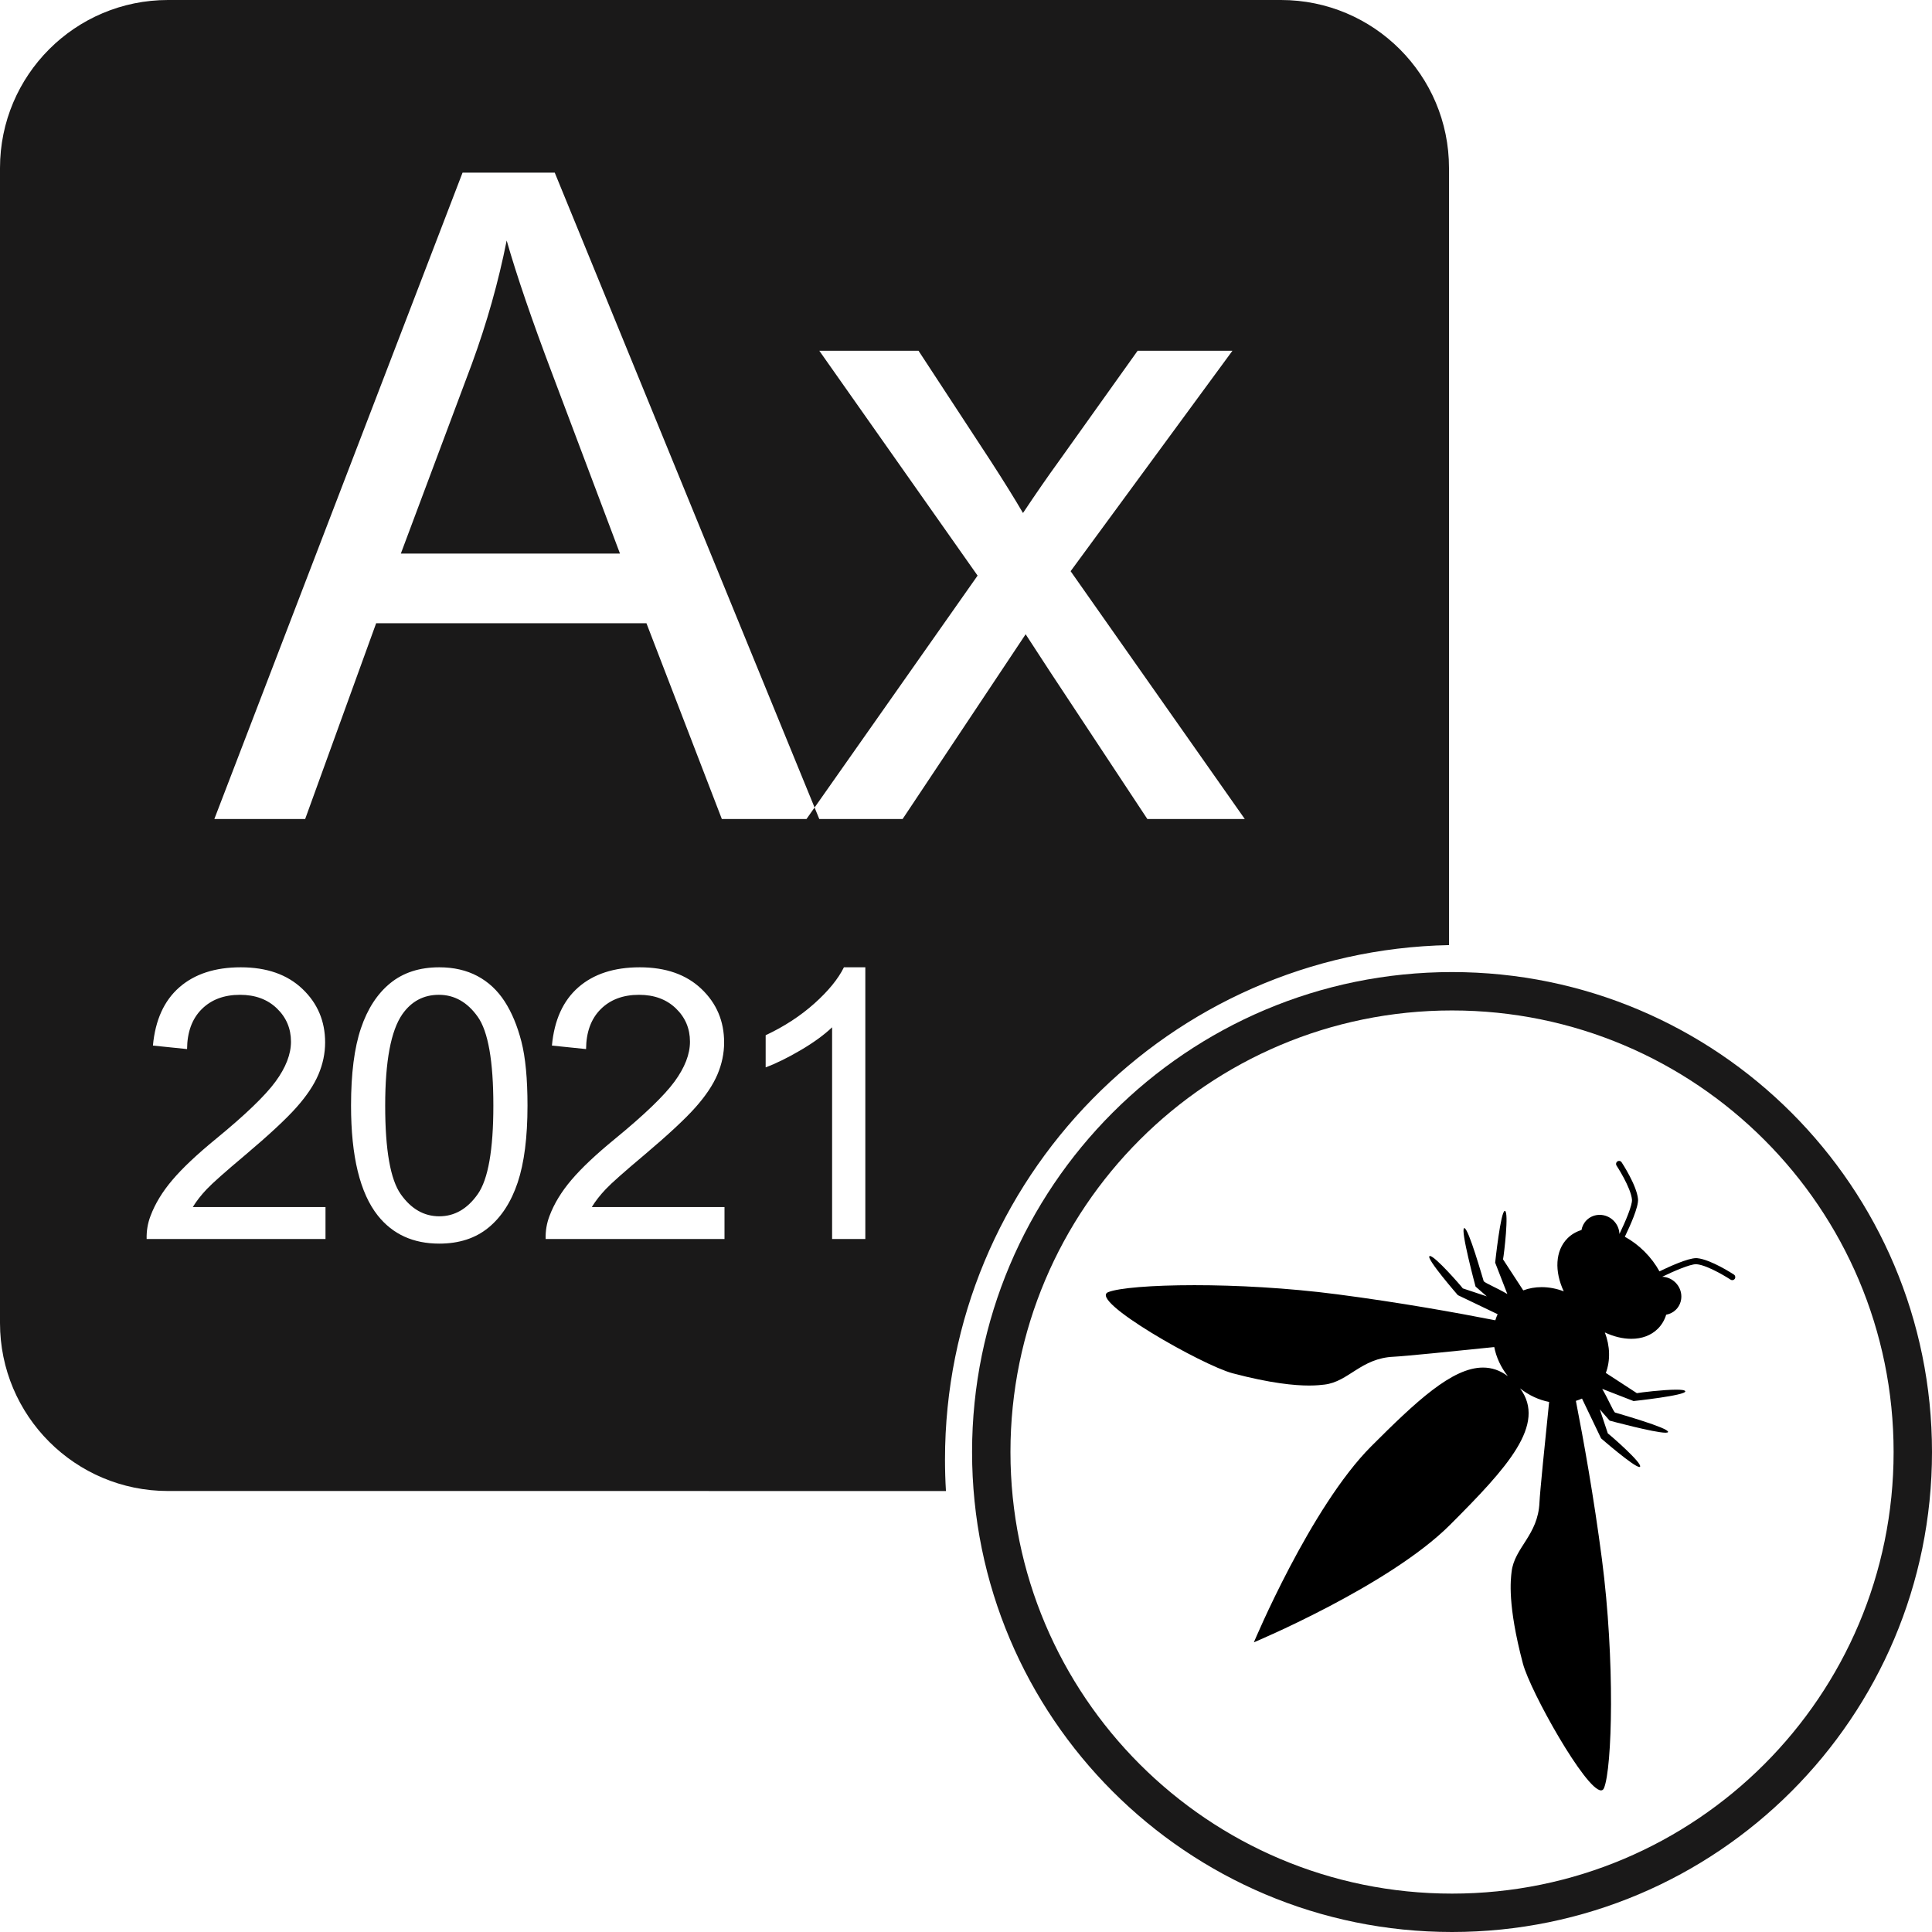
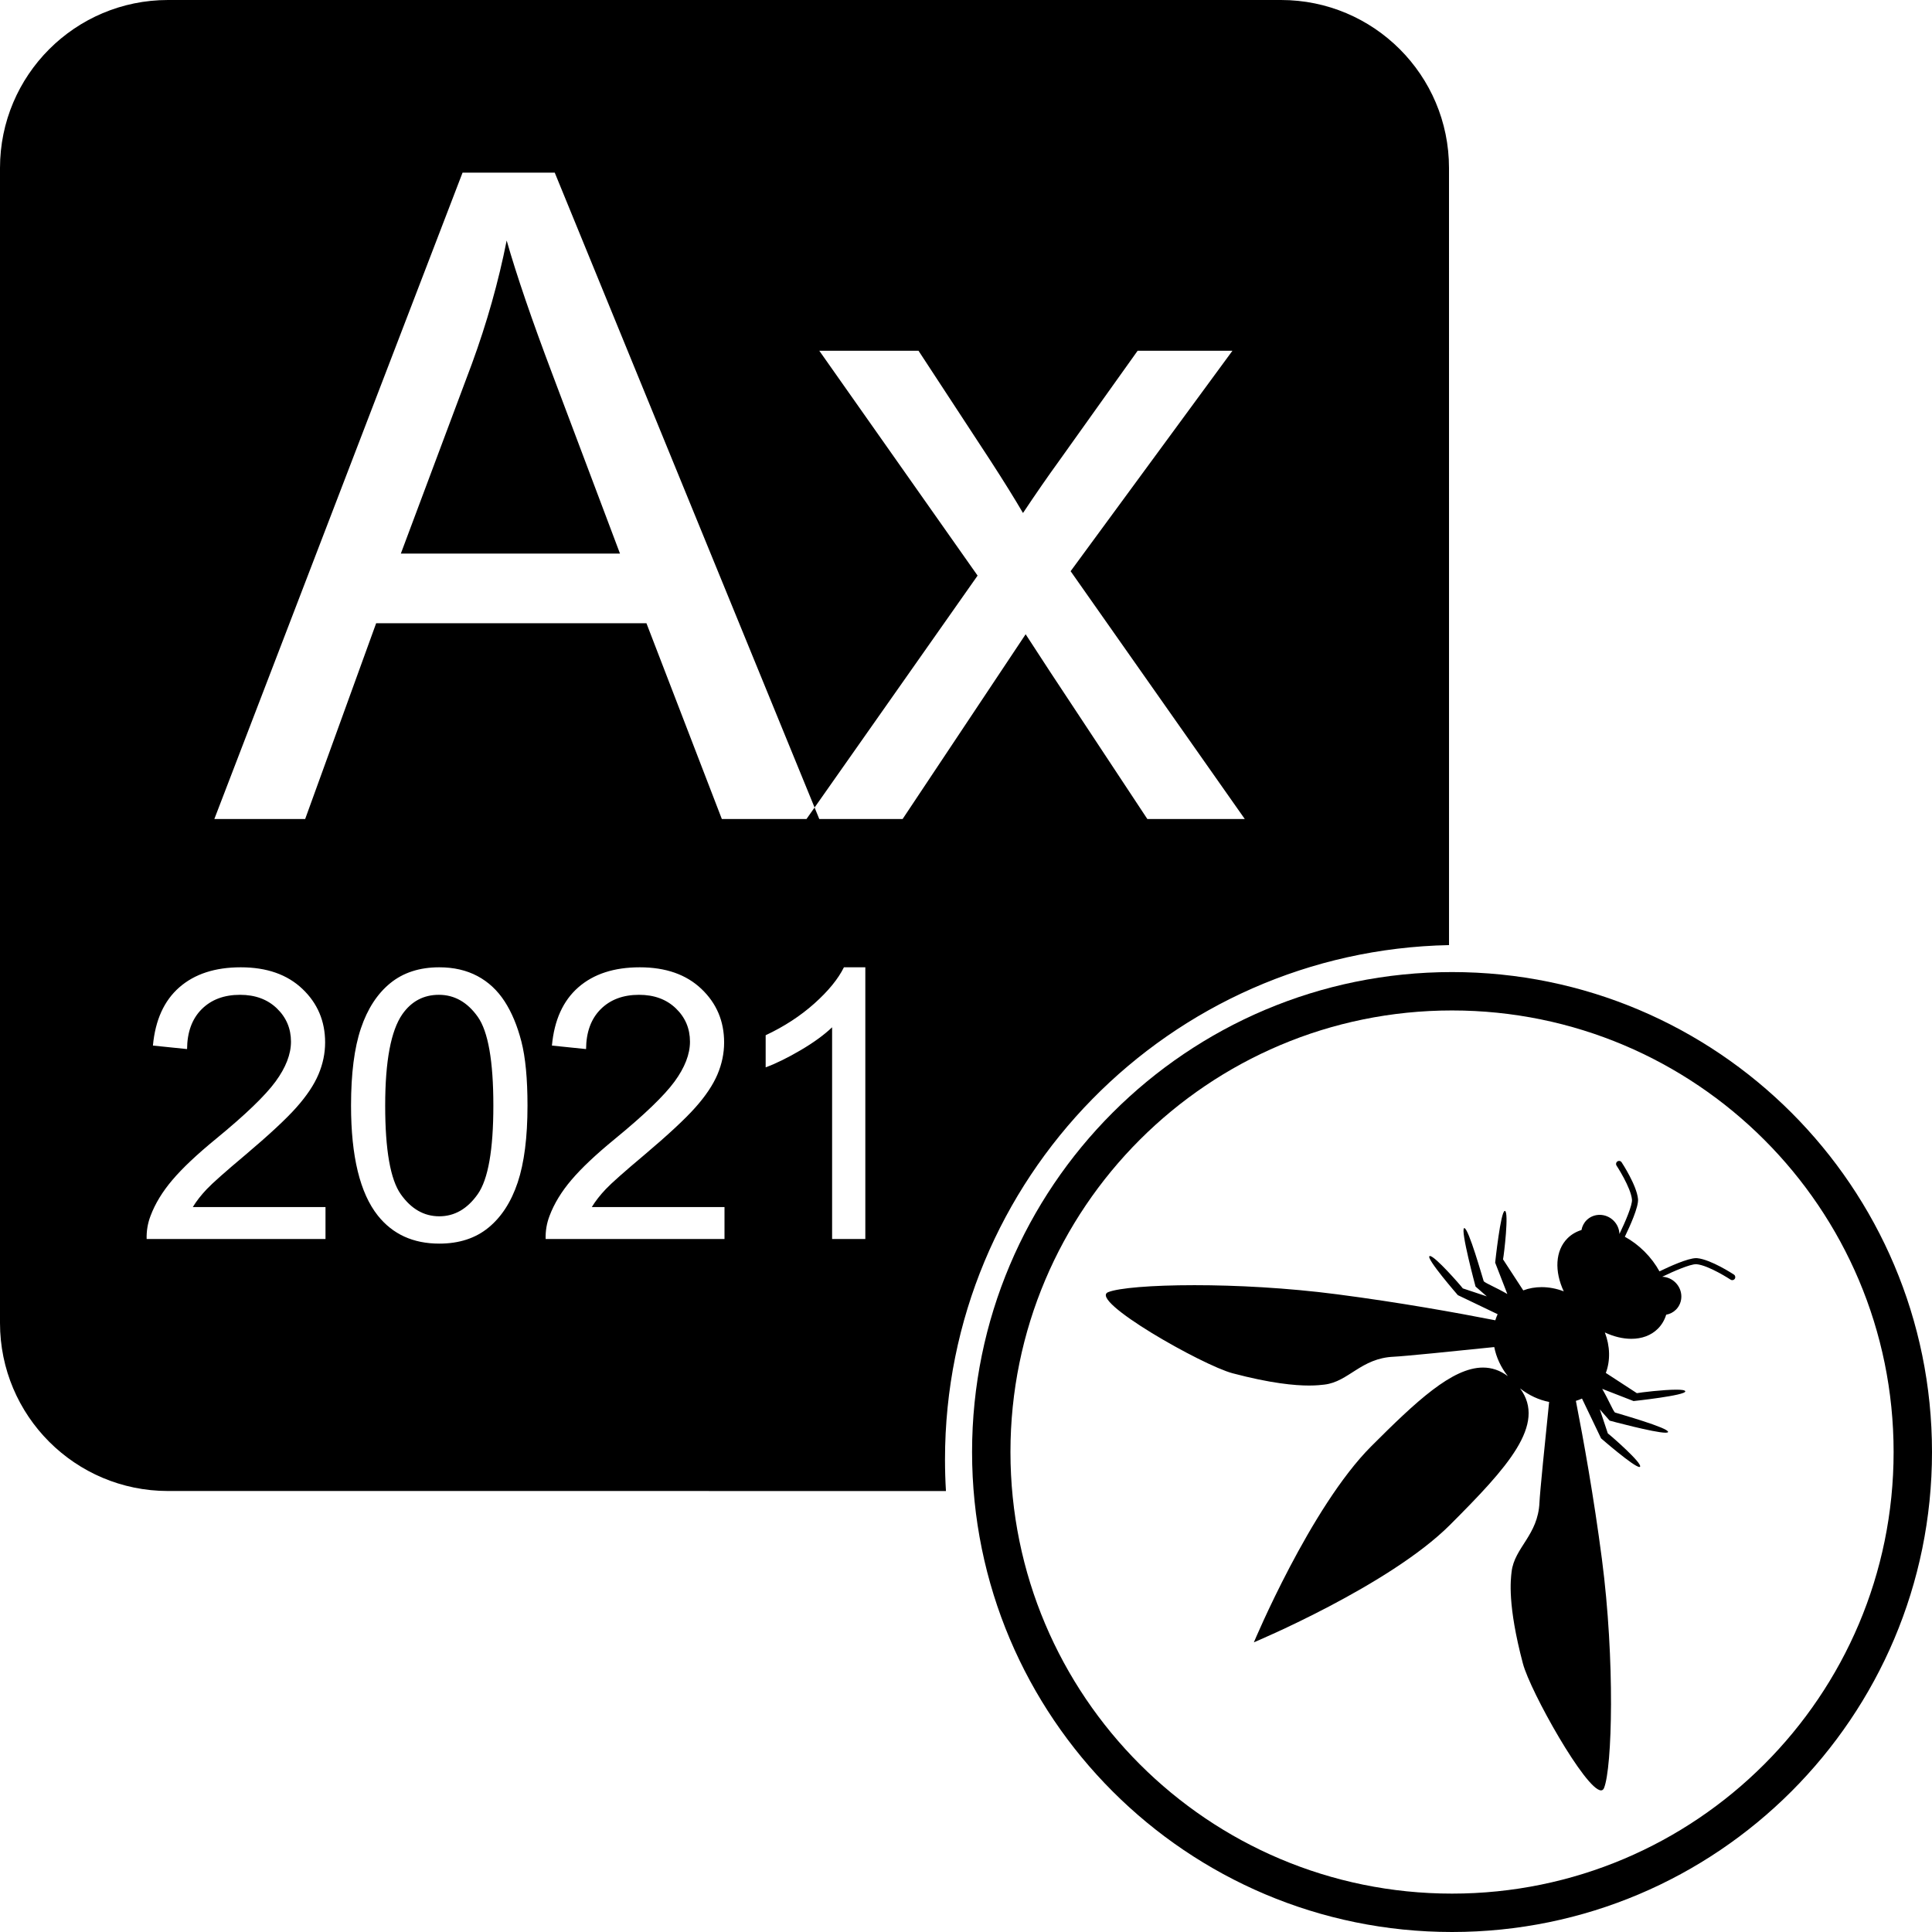
<svg xmlns="http://www.w3.org/2000/svg" width="92px" height="92px" viewBox="0 0 92 92" version="1.1">
  <g id="Page-1" stroke="none" stroke-width="1" fill="none" fill-rule="evenodd">
    <g id="owasp_logo_Ax_2021">
-       <path d="M61,0 C65.418,-8.11624501e-16 69,3.582 69,8 L69.001,45.005 C55.7,45.271 45,56.136 45,69.5 C45,70.004 45.015,70.505 45.045,71.001 L8,71 C3.582,71 5.41083001e-16,67.418 0,63 L0,8 C-5.41083001e-16,3.582 3.582,8.11624501e-16 8,0 L61,0 Z M20.918,46.062 C19.98,46.062 19.202,46.314 18.584,46.818 C17.966,47.322 17.5,48.039 17.187,48.967 C16.873,49.896 16.716,51.122 16.716,52.646 C16.716,55.065 17.141,56.812 17.991,57.884 C18.7,58.774 19.675,59.22 20.918,59.22 C21.861,59.22 22.642,58.966 23.26,58.459 C23.878,57.953 24.342,57.235 24.653,56.306 C24.963,55.377 25.119,54.157 25.119,52.646 C25.119,51.368 25.022,50.353 24.829,49.6 C24.635,48.847 24.369,48.208 24.029,47.684 C23.689,47.16 23.258,46.758 22.737,46.48 C22.215,46.202 21.609,46.062 20.918,46.062 Z M11.466,46.062 C10.241,46.062 9.266,46.38 8.539,47.016 C7.813,47.652 7.394,48.576 7.282,49.789 L7.282,49.789 L8.908,49.956 C8.914,49.147 9.146,48.515 9.603,48.058 C10.06,47.601 10.669,47.372 11.431,47.372 C12.151,47.372 12.736,47.587 13.184,48.018 C13.632,48.449 13.856,48.978 13.856,49.604 C13.856,50.202 13.61,50.836 13.118,51.507 C12.626,52.178 11.68,53.088 10.279,54.236 C9.377,54.975 8.687,55.625 8.21,56.188 C7.732,56.75 7.385,57.321 7.168,57.901 C7.033,58.253 6.972,58.619 6.983,59 L6.983,59 L15.5,59 L15.5,57.479 L9.181,57.479 C9.356,57.192 9.579,56.907 9.849,56.623 C10.118,56.338 10.728,55.798 11.677,55.001 C12.814,54.04 13.627,53.284 14.116,52.733 C14.605,52.183 14.955,51.658 15.166,51.16 C15.377,50.662 15.482,50.155 15.482,49.64 C15.482,48.626 15.122,47.776 14.401,47.091 C13.681,46.405 12.702,46.062 11.466,46.062 Z M30.466,46.062 C29.241,46.062 28.266,46.38 27.539,47.016 C26.813,47.652 26.394,48.576 26.282,49.789 L26.282,49.789 L27.908,49.956 C27.914,49.147 28.146,48.515 28.603,48.058 C29.06,47.601 29.669,47.372 30.431,47.372 C31.151,47.372 31.736,47.587 32.184,48.018 C32.632,48.449 32.856,48.978 32.856,49.604 C32.856,50.202 32.61,50.836 32.118,51.507 C31.626,52.178 30.68,53.088 29.279,54.236 C28.377,54.975 27.687,55.625 27.21,56.188 C26.732,56.75 26.385,57.321 26.168,57.901 C26.033,58.253 25.972,58.619 25.983,59 L25.983,59 L34.5,59 L34.5,57.479 L28.181,57.479 C28.356,57.192 28.579,56.907 28.849,56.623 C29.118,56.338 29.728,55.798 30.677,55.001 C31.814,54.04 32.627,53.284 33.116,52.733 C33.605,52.183 33.955,51.658 34.166,51.16 C34.377,50.662 34.482,50.155 34.482,49.64 C34.482,48.626 34.122,47.776 33.401,47.091 C32.681,46.405 31.702,46.062 30.466,46.062 Z M41.206,46.062 L40.187,46.062 C39.911,46.619 39.442,47.193 38.78,47.785 C38.118,48.377 37.345,48.881 36.46,49.297 L36.46,49.297 L36.46,50.826 C36.952,50.645 37.507,50.372 38.125,50.009 C38.744,49.646 39.243,49.282 39.624,48.919 L39.624,48.919 L39.624,59 L41.206,59 L41.206,46.062 Z M20.9,47.372 C21.638,47.372 22.255,47.721 22.75,48.418 C23.245,49.115 23.493,50.524 23.493,52.646 C23.493,54.755 23.245,56.161 22.75,56.864 C22.255,57.567 21.644,57.919 20.918,57.919 C20.191,57.919 19.58,57.569 19.085,56.869 C18.59,56.168 18.342,54.761 18.342,52.646 C18.342,50.53 18.615,49.08 19.16,48.295 C19.593,47.68 20.173,47.372 20.9,47.372 Z M26.416,8.22 L39.013,39 L34.373,39 L30.783,29.678 L17.912,29.678 L14.532,39 L10.207,39 L22.027,8.22 L26.416,8.22 Z M24.127,11.453 C23.735,13.427 23.182,15.386 22.468,17.332 L19.088,26.36 L29.523,26.36 L26.311,17.836 C25.331,15.246 24.603,13.119 24.127,11.453 Z M38.405,39 L46.552,27.41 L39.014,16.702 L43.738,16.702 L47.161,21.93 C47.805,22.924 48.322,23.757 48.714,24.429 C49.33,23.505 49.897,22.686 50.415,21.972 L54.173,16.702 L58.688,16.702 L50.982,27.2 L59.275,39 L54.635,39 L50.058,32.071 L48.84,30.203 L42.982,39 L38.405,39 Z" id="Fill-1" fill="#1A1919" />
-       <path d="M69.144,92 C56.521,92 46.289,81.767 46.289,69.144 C46.289,56.522 56.521,46.289 69.144,46.289 C81.767,46.289 92,56.522 92,69.144 C92,81.767 81.767,92 69.144,92 M69.144,48.117 C80.757,48.117 90.172,57.531 90.172,69.144 C90.172,80.757 80.757,90.172 69.144,90.172 C57.531,90.172 48.117,80.757 48.117,69.144 C48.117,57.531 57.531,48.117 69.144,48.117 Z" id="Fill-1-Copy" fill="#1A1919" />
+       <path d="M61,0 C65.418,-8.11624501e-16 69,3.582 69,8 L69.001,45.005 C55.7,45.271 45,56.136 45,69.5 C45,70.004 45.015,70.505 45.045,71.001 L8,71 C3.582,71 5.41083001e-16,67.418 0,63 L0,8 C-5.41083001e-16,3.582 3.582,8.11624501e-16 8,0 L61,0 Z M20.918,46.062 C19.98,46.062 19.202,46.314 18.584,46.818 C17.966,47.322 17.5,48.039 17.187,48.967 C16.873,49.896 16.716,51.122 16.716,52.646 C16.716,55.065 17.141,56.812 17.991,57.884 C18.7,58.774 19.675,59.22 20.918,59.22 C21.861,59.22 22.642,58.966 23.26,58.459 C23.878,57.953 24.342,57.235 24.653,56.306 C24.963,55.377 25.119,54.157 25.119,52.646 C25.119,51.368 25.022,50.353 24.829,49.6 C24.635,48.847 24.369,48.208 24.029,47.684 C23.689,47.16 23.258,46.758 22.737,46.48 C22.215,46.202 21.609,46.062 20.918,46.062 Z M11.466,46.062 C10.241,46.062 9.266,46.38 8.539,47.016 C7.813,47.652 7.394,48.576 7.282,49.789 L7.282,49.789 L8.908,49.956 C8.914,49.147 9.146,48.515 9.603,48.058 C10.06,47.601 10.669,47.372 11.431,47.372 C12.151,47.372 12.736,47.587 13.184,48.018 C13.632,48.449 13.856,48.978 13.856,49.604 C13.856,50.202 13.61,50.836 13.118,51.507 C12.626,52.178 11.68,53.088 10.279,54.236 C9.377,54.975 8.687,55.625 8.21,56.188 C7.732,56.75 7.385,57.321 7.168,57.901 C7.033,58.253 6.972,58.619 6.983,59 L6.983,59 L15.5,59 L15.5,57.479 L9.181,57.479 C9.356,57.192 9.579,56.907 9.849,56.623 C10.118,56.338 10.728,55.798 11.677,55.001 C12.814,54.04 13.627,53.284 14.116,52.733 C14.605,52.183 14.955,51.658 15.166,51.16 C15.377,50.662 15.482,50.155 15.482,49.64 C15.482,48.626 15.122,47.776 14.401,47.091 C13.681,46.405 12.702,46.062 11.466,46.062 Z M30.466,46.062 C29.241,46.062 28.266,46.38 27.539,47.016 C26.813,47.652 26.394,48.576 26.282,49.789 L26.282,49.789 L27.908,49.956 C27.914,49.147 28.146,48.515 28.603,48.058 C29.06,47.601 29.669,47.372 30.431,47.372 C31.151,47.372 31.736,47.587 32.184,48.018 C32.632,48.449 32.856,48.978 32.856,49.604 C32.856,50.202 32.61,50.836 32.118,51.507 C31.626,52.178 30.68,53.088 29.279,54.236 C28.377,54.975 27.687,55.625 27.21,56.188 C26.732,56.75 26.385,57.321 26.168,57.901 C26.033,58.253 25.972,58.619 25.983,59 L25.983,59 L34.5,59 L34.5,57.479 L28.181,57.479 C28.356,57.192 28.579,56.907 28.849,56.623 C29.118,56.338 29.728,55.798 30.677,55.001 C31.814,54.04 32.627,53.284 33.116,52.733 C33.605,52.183 33.955,51.658 34.166,51.16 C34.377,50.662 34.482,50.155 34.482,49.64 C34.482,48.626 34.122,47.776 33.401,47.091 C32.681,46.405 31.702,46.062 30.466,46.062 Z M41.206,46.062 L40.187,46.062 C39.911,46.619 39.442,47.193 38.78,47.785 C38.118,48.377 37.345,48.881 36.46,49.297 L36.46,49.297 L36.46,50.826 C36.952,50.645 37.507,50.372 38.125,50.009 C38.744,49.646 39.243,49.282 39.624,48.919 L39.624,48.919 L39.624,59 L41.206,59 L41.206,46.062 Z M20.9,47.372 C21.638,47.372 22.255,47.721 22.75,48.418 C23.245,49.115 23.493,50.524 23.493,52.646 C23.493,54.755 23.245,56.161 22.75,56.864 C22.255,57.567 21.644,57.919 20.918,57.919 C20.191,57.919 19.58,57.569 19.085,56.869 C18.59,56.168 18.342,54.761 18.342,52.646 C18.342,50.53 18.615,49.08 19.16,48.295 C19.593,47.68 20.173,47.372 20.9,47.372 Z M26.416,8.22 L39.013,39 L34.373,39 L30.783,29.678 L17.912,29.678 L14.532,39 L10.207,39 L22.027,8.22 L26.416,8.22 Z M24.127,11.453 C23.735,13.427 23.182,15.386 22.468,17.332 L19.088,26.36 L29.523,26.36 L26.311,17.836 C25.331,15.246 24.603,13.119 24.127,11.453 Z M38.405,39 L46.552,27.41 L39.014,16.702 L43.738,16.702 L47.161,21.93 C47.805,22.924 48.322,23.757 48.714,24.429 C49.33,23.505 49.897,22.686 50.415,21.972 L54.173,16.702 L58.688,16.702 L50.982,27.2 L59.275,39 L54.635,39 L50.058,32.071 L48.84,30.203 L42.982,39 L38.405,39 Z" id="Fill-1" fill="#000000" />
+       <path d="M69.144,92 C56.521,92 46.289,81.767 46.289,69.144 C46.289,56.522 56.521,46.289 69.144,46.289 C81.767,46.289 92,56.522 92,69.144 C92,81.767 81.767,92 69.144,92 M69.144,48.117 C80.757,48.117 90.172,57.531 90.172,69.144 C90.172,80.757 80.757,90.172 69.144,90.172 C57.531,90.172 48.117,80.757 48.117,69.144 C48.117,57.531 57.531,48.117 69.144,48.117 Z" id="Fill-1-Copy" fill="#000000" />
      <path d="M76.24,85.256 C75.515,85.255 72.874,80.555 72.519,79.215 C71.777,76.41 71.937,75.224 71.981,74.845 C72.117,73.688 73.24,73.11 73.308,71.545 C73.329,71.062 73.573,68.646 73.768,66.759 C73.287,66.666 72.808,66.448 72.383,66.112 C73.66,67.826 71.78,69.88 69.047,72.614 C66.146,75.514 59.708,78.206 59.708,78.206 C59.708,78.206 62.4,71.768 65.301,68.867 C67.433,66.735 69.151,65.122 70.618,65.122 C71.031,65.122 71.425,65.25 71.802,65.531 C71.465,65.106 71.249,64.627 71.155,64.146 C69.267,64.342 66.851,64.585 66.369,64.606 C64.804,64.674 64.225,65.797 63.069,65.933 C62.936,65.948 62.703,65.978 62.336,65.978 C61.657,65.978 60.519,65.876 58.699,65.395 C57.242,65.009 51.811,61.92 52.771,61.531 C53.261,61.333 54.822,61.199 56.878,61.199 C58.855,61.199 61.29,61.323 63.668,61.633 C66.634,62.019 69.353,62.508 71.206,62.871 C71.236,62.772 71.272,62.675 71.316,62.581 L69.421,61.673 C69.421,61.673 67.908,59.937 68.07,59.817 C68.076,59.812 68.084,59.81 68.093,59.81 C68.331,59.81 69.541,61.194 69.658,61.352 C69.747,61.381 70.26,61.553 70.8,61.732 L70.264,61.264 C70.264,61.264 69.531,58.547 69.722,58.483 C69.724,58.482 69.727,58.482 69.73,58.482 C69.931,58.482 70.596,60.844 70.654,61.014 C70.784,61.129 71.226,61.301 71.778,61.619 L71.198,60.126 C71.198,60.126 71.461,57.662 71.657,57.662 C71.659,57.662 71.66,57.662 71.662,57.663 C71.86,57.702 71.623,59.717 71.573,59.969 C71.645,60.079 72.09,60.762 72.536,61.447 C72.811,61.343 73.107,61.292 73.41,61.292 C73.758,61.292 74.117,61.359 74.464,61.492 C74.019,60.545 74.053,59.557 74.643,58.967 C74.83,58.78 75.057,58.65 75.309,58.572 C75.34,58.4 75.42,58.236 75.551,58.105 C75.722,57.934 75.947,57.85 76.174,57.85 C76.412,57.85 76.654,57.943 76.839,58.128 C77.016,58.305 77.108,58.533 77.116,58.761 C77.401,58.173 77.737,57.381 77.713,57.124 C77.659,56.543 76.985,55.515 76.979,55.505 C76.935,55.438 76.953,55.349 77.02,55.305 C77.044,55.289 77.072,55.281 77.099,55.281 C77.146,55.281 77.192,55.304 77.219,55.346 C77.249,55.391 77.939,56.445 78.001,57.098 C78.035,57.471 77.606,58.412 77.373,58.893 C77.701,59.072 78.021,59.309 78.313,59.601 C78.605,59.893 78.842,60.213 79.022,60.541 C79.484,60.317 80.371,59.911 80.771,59.911 C80.787,59.911 80.802,59.912 80.817,59.913 C81.469,59.975 82.524,60.665 82.568,60.695 C82.634,60.738 82.653,60.828 82.609,60.895 C82.581,60.937 82.535,60.959 82.488,60.959 C82.461,60.959 82.434,60.952 82.41,60.936 C82.399,60.929 81.371,60.255 80.79,60.201 C80.781,60.2 80.772,60.2 80.762,60.2 C80.479,60.2 79.72,60.523 79.153,60.798 C79.381,60.806 79.61,60.898 79.786,61.075 C80.148,61.437 80.158,62.013 79.809,62.363 C79.678,62.494 79.515,62.574 79.342,62.605 C79.265,62.858 79.134,63.084 78.947,63.271 C78.622,63.597 78.176,63.753 77.682,63.753 C77.28,63.753 76.847,63.65 76.422,63.45 C76.671,64.1 76.69,64.788 76.468,65.378 C77.152,65.824 77.836,66.27 77.946,66.341 C78.126,66.306 79.205,66.175 79.821,66.175 C80.068,66.175 80.24,66.195 80.252,66.252 C80.291,66.45 77.789,66.717 77.789,66.717 L76.295,66.136 C76.614,66.688 76.785,67.13 76.9,67.261 C77.073,67.318 79.494,68.001 79.431,68.192 C79.424,68.214 79.381,68.224 79.311,68.224 C78.778,68.224 76.651,67.65 76.651,67.65 L76.182,67.114 C76.362,67.654 76.532,68.167 76.563,68.257 C76.727,68.378 78.217,69.682 78.097,69.844 C78.091,69.853 78.081,69.856 78.067,69.856 C77.805,69.856 76.241,68.493 76.241,68.493 L75.333,66.598 C75.239,66.642 75.142,66.677 75.042,66.708 C75.406,68.561 75.895,71.28 76.282,74.245 C76.913,79.097 76.771,84.181 76.383,85.142 C76.352,85.22 76.303,85.256 76.24,85.256" id="Fill-4" fill="#000000" />
    </g>
  </g>
</svg>
